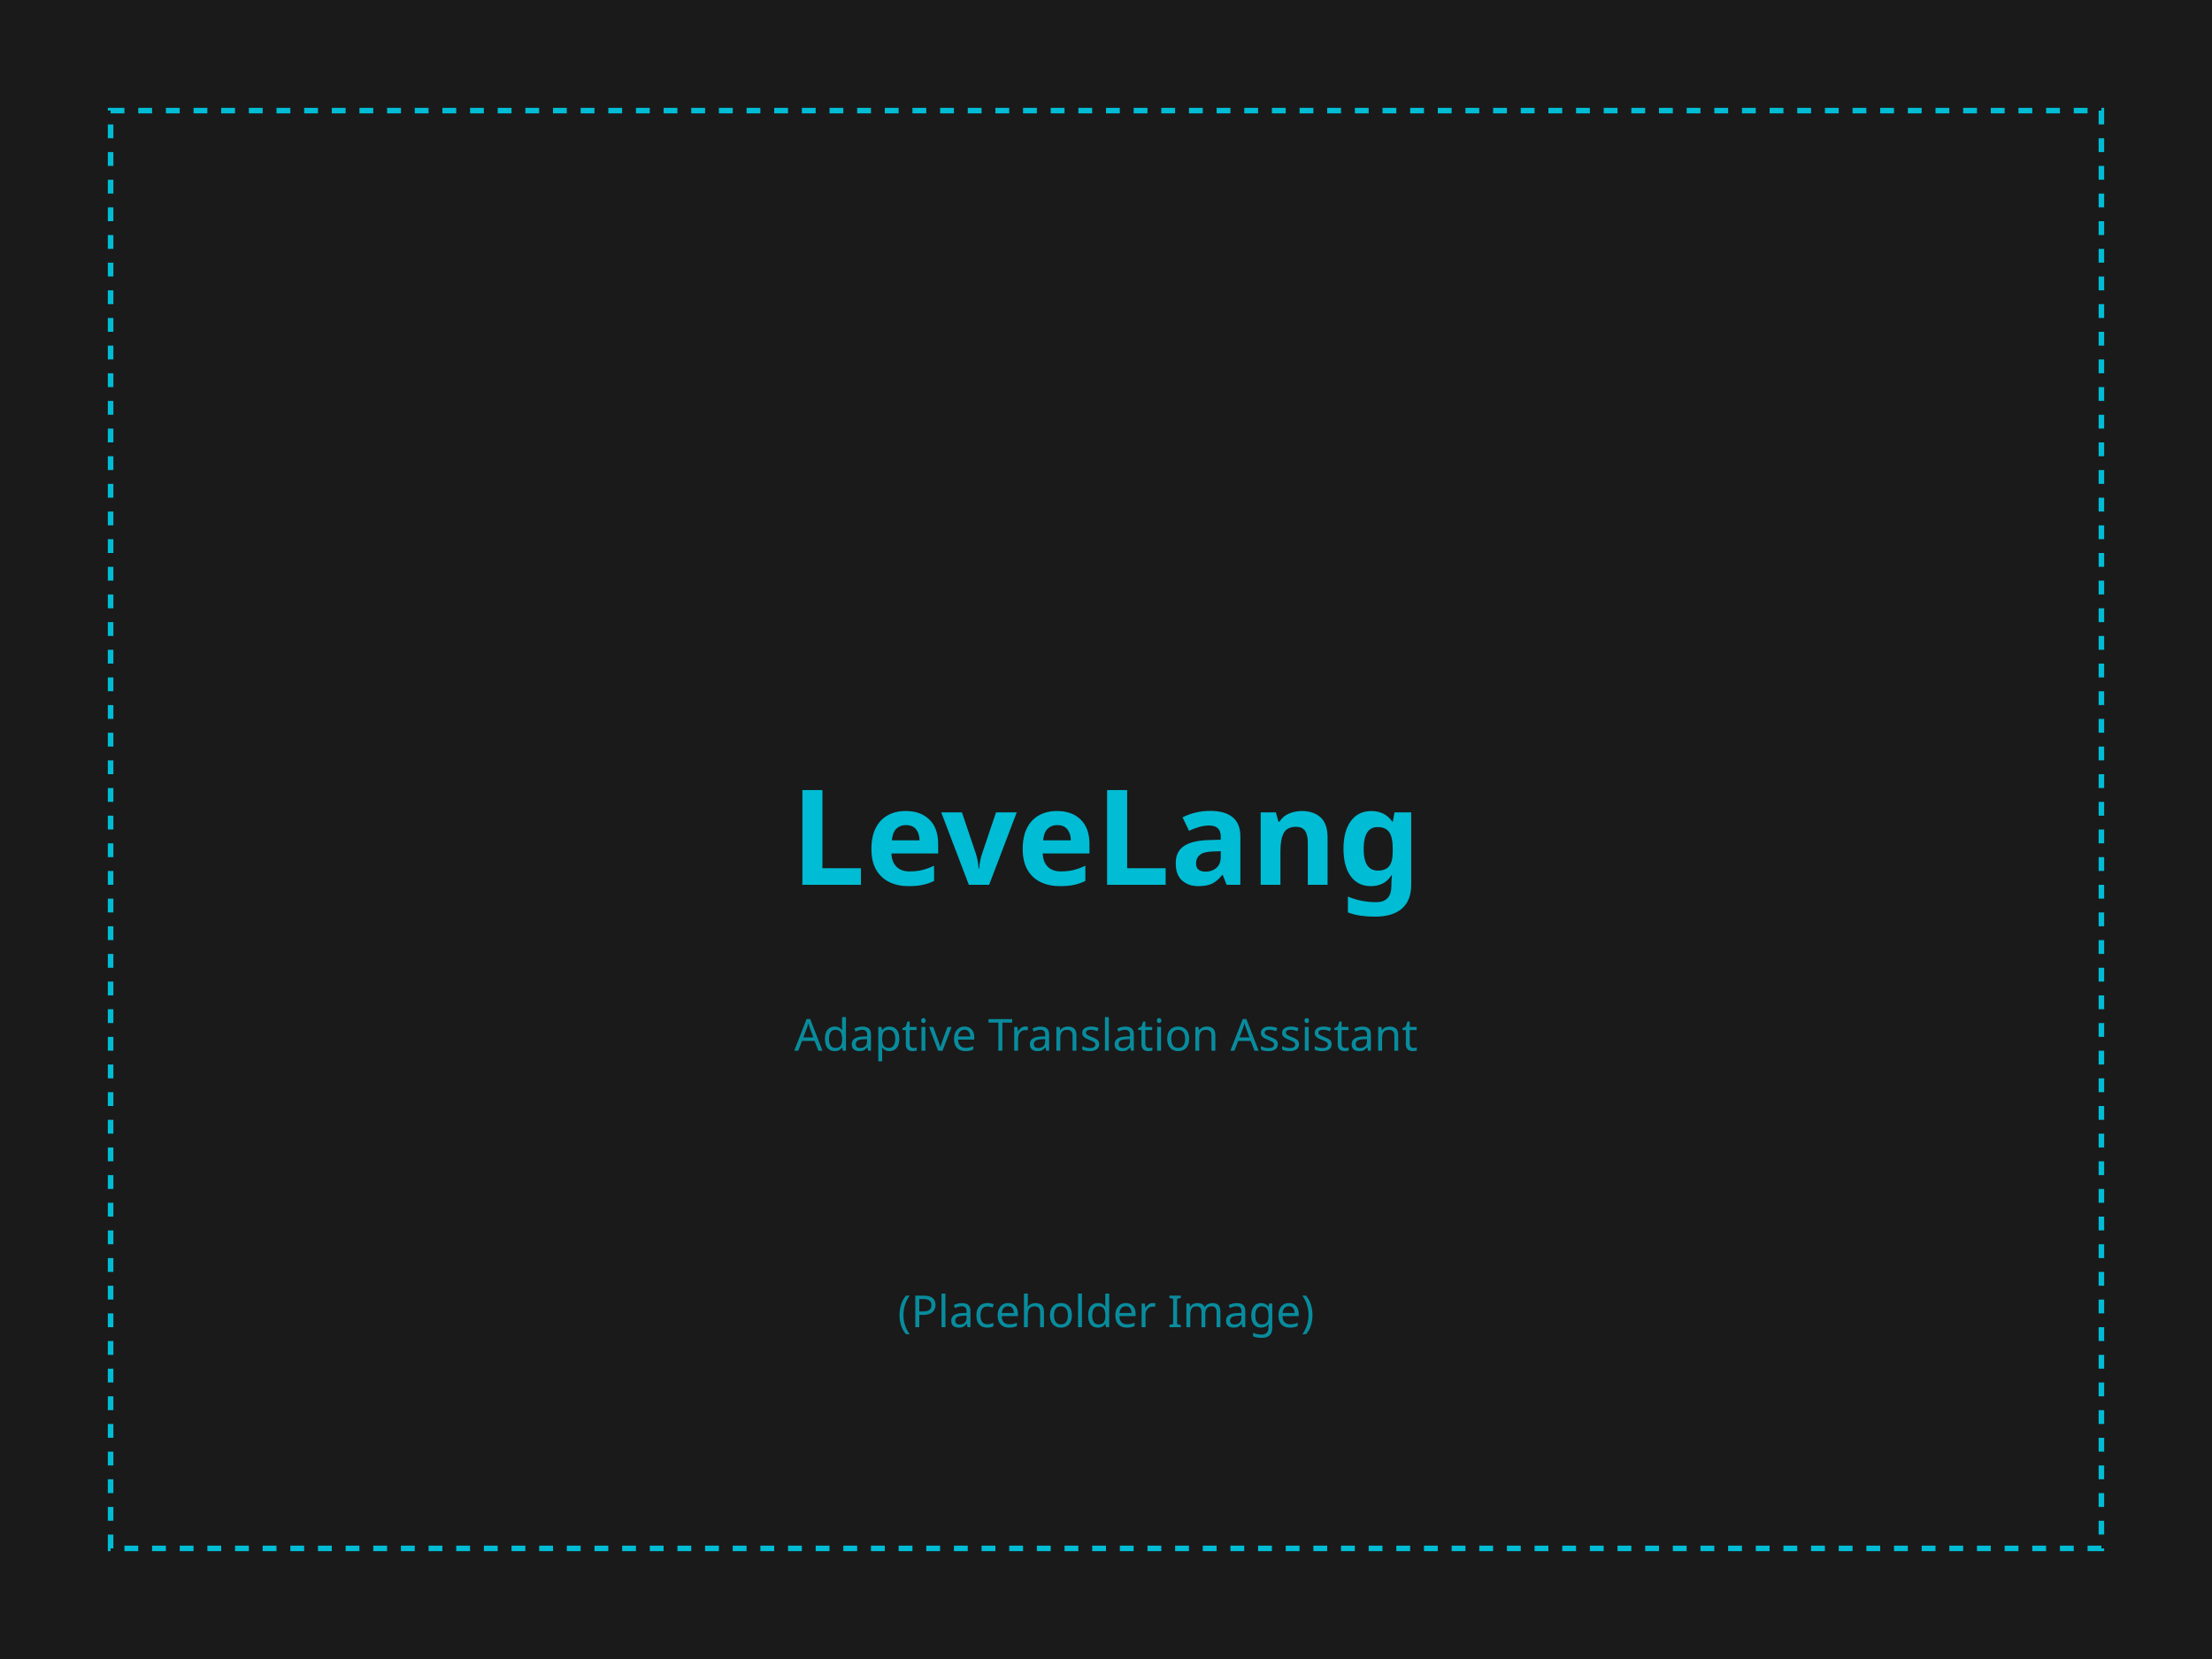
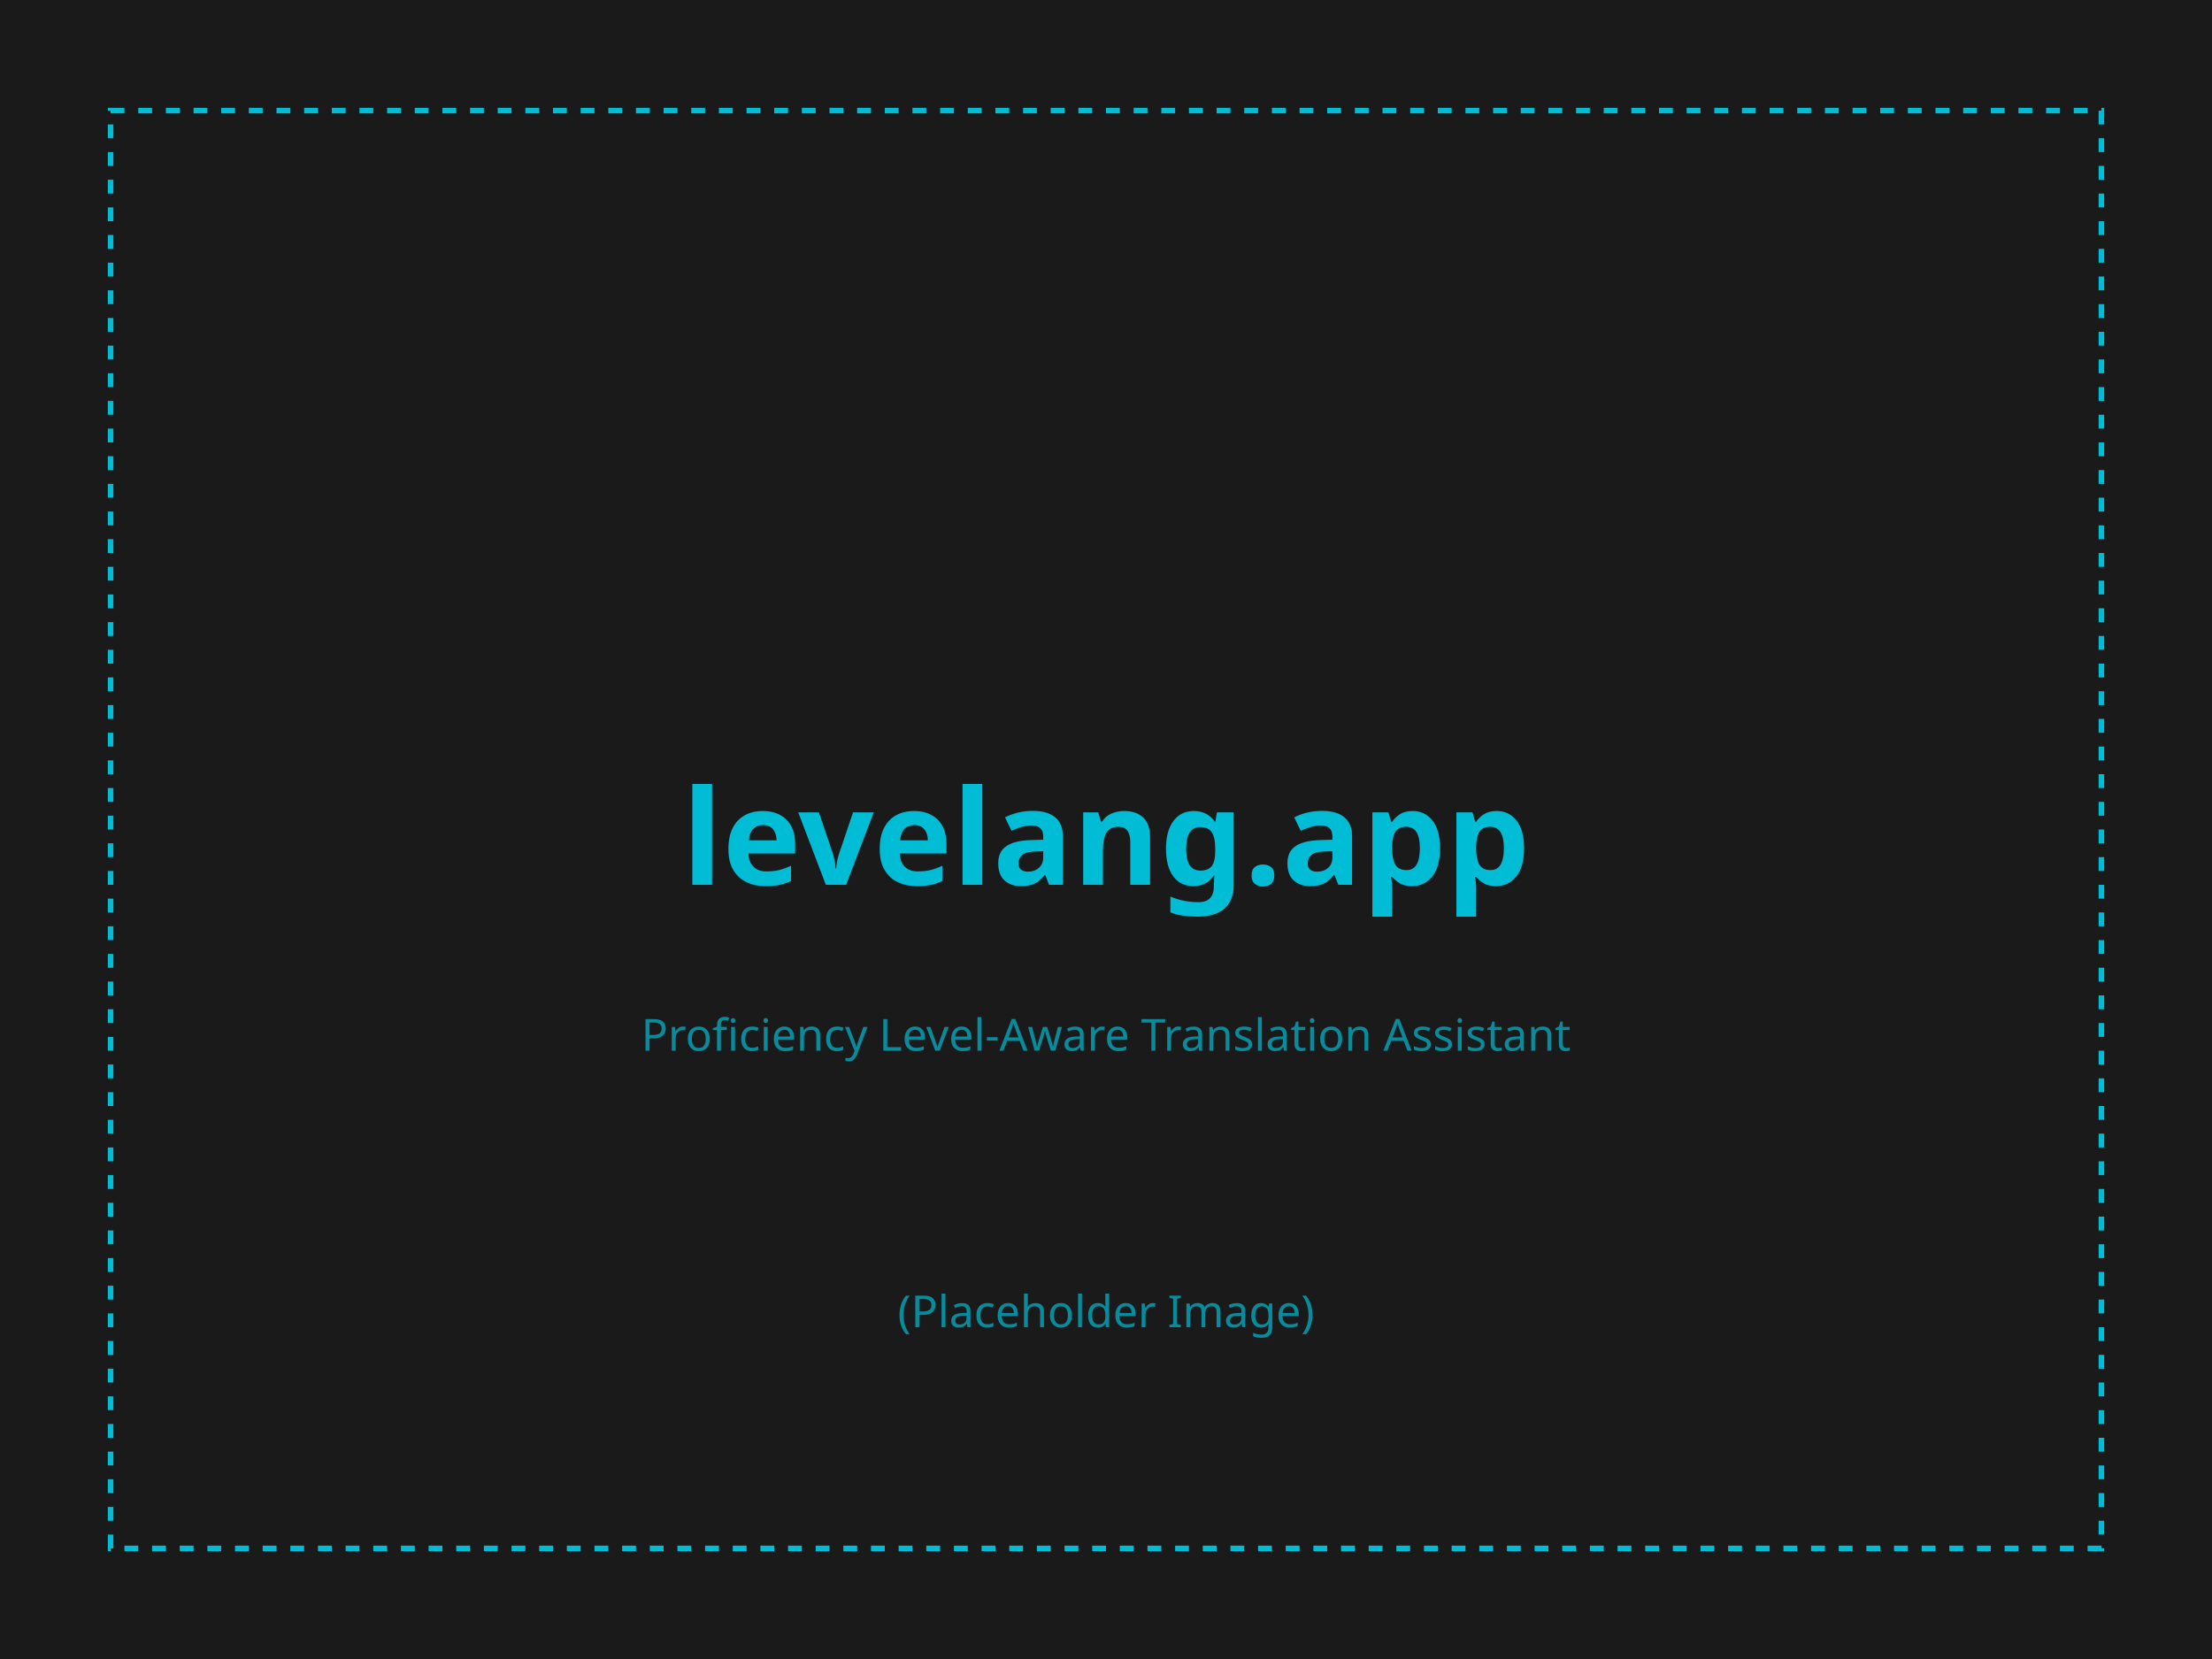
<svg xmlns="http://www.w3.org/2000/svg" width="800" height="600">
  <rect width="800" height="600" fill="#1a1a1a" />
  <rect x="40" y="40" width="720" height="520" fill="none" stroke="#00bcd4" stroke-width="2" stroke-dasharray="5,5" />
-   <text x="400" y="320" text-anchor="middle" fill="#00bcd4" font-family="system-ui, sans-serif" font-size="48" font-weight="bold">LeveLang</text>
-   <text x="400" y="380" text-anchor="middle" fill="#00bcd4" font-family="system-ui, sans-serif" font-size="16" opacity="0.7">Adaptive Translation Assistant</text>
+   <text x="400" y="320" text-anchor="middle" fill="#00bcd4" font-family="system-ui, sans-serif" font-size="48" font-weight="bold">levelang.app</text>
+   <text x="400" y="380" text-anchor="middle" fill="#00bcd4" font-family="system-ui, sans-serif" font-size="16" opacity="0.7">Proficiency Level-Aware Translation Assistant</text>
  <text x="400" y="480" text-anchor="middle" fill="#00bcd4" font-family="system-ui, sans-serif" font-size="16" opacity="0.7">(Placeholder Image)</text>
</svg>
